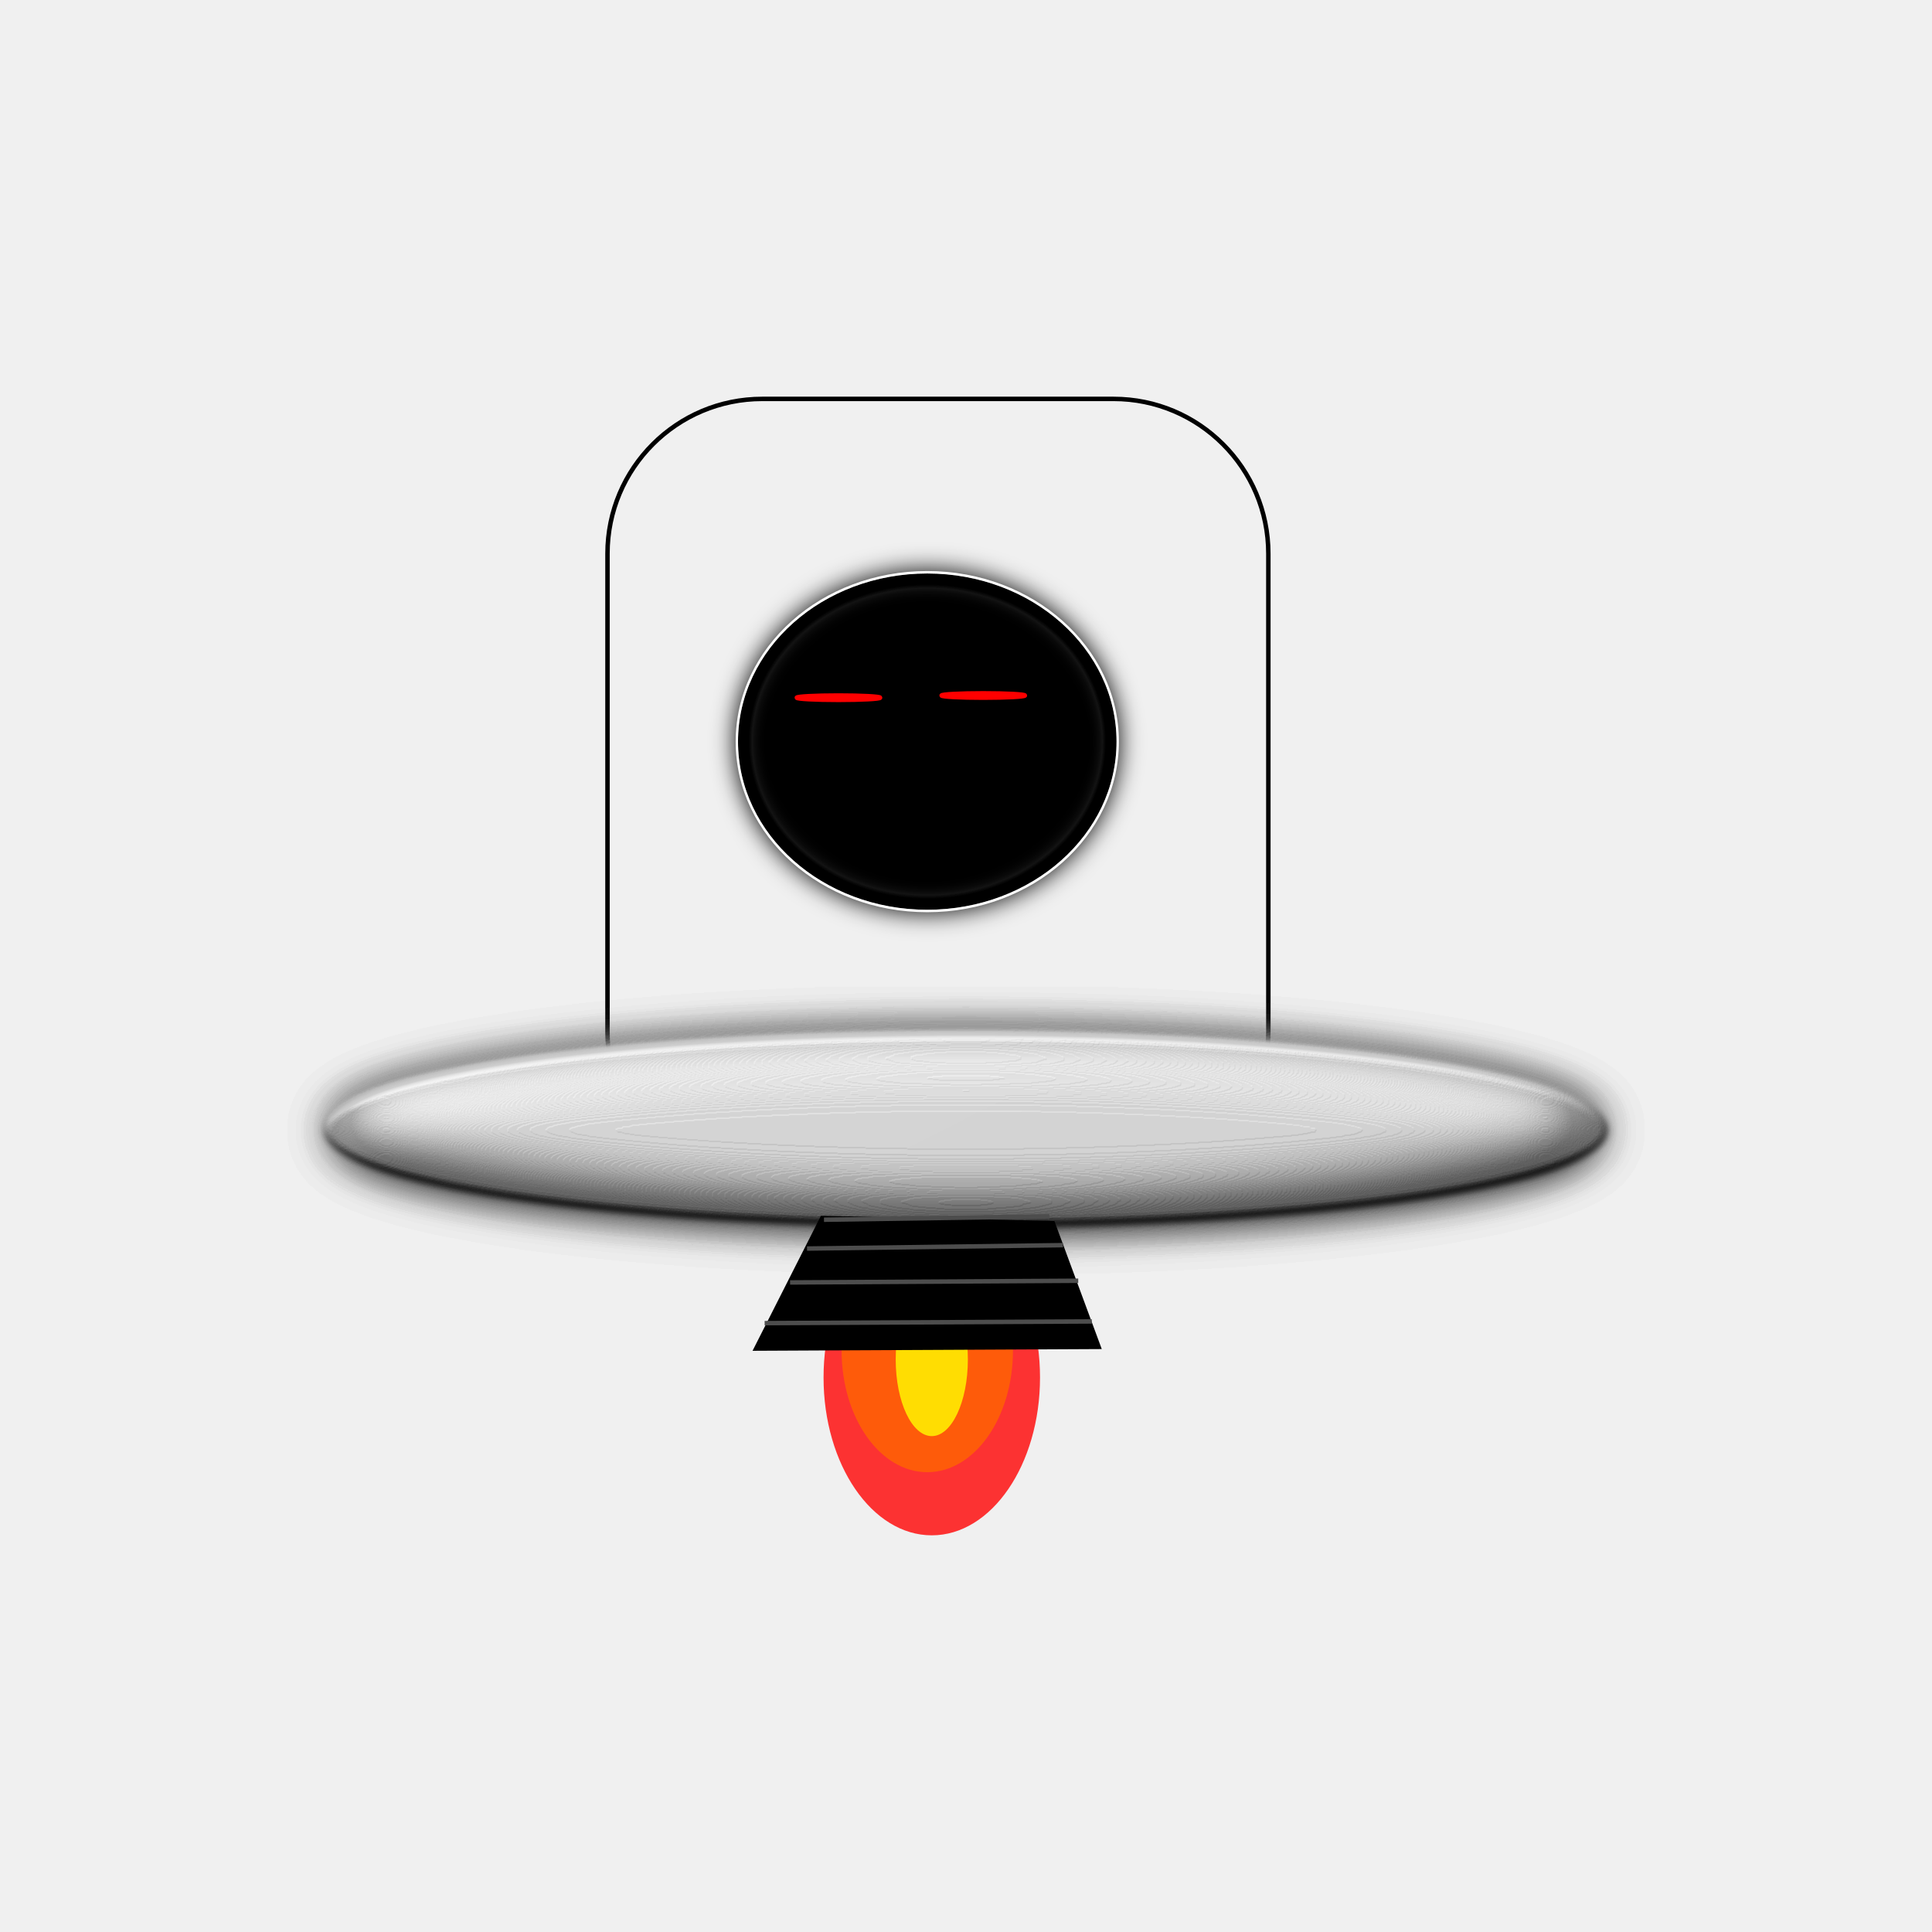
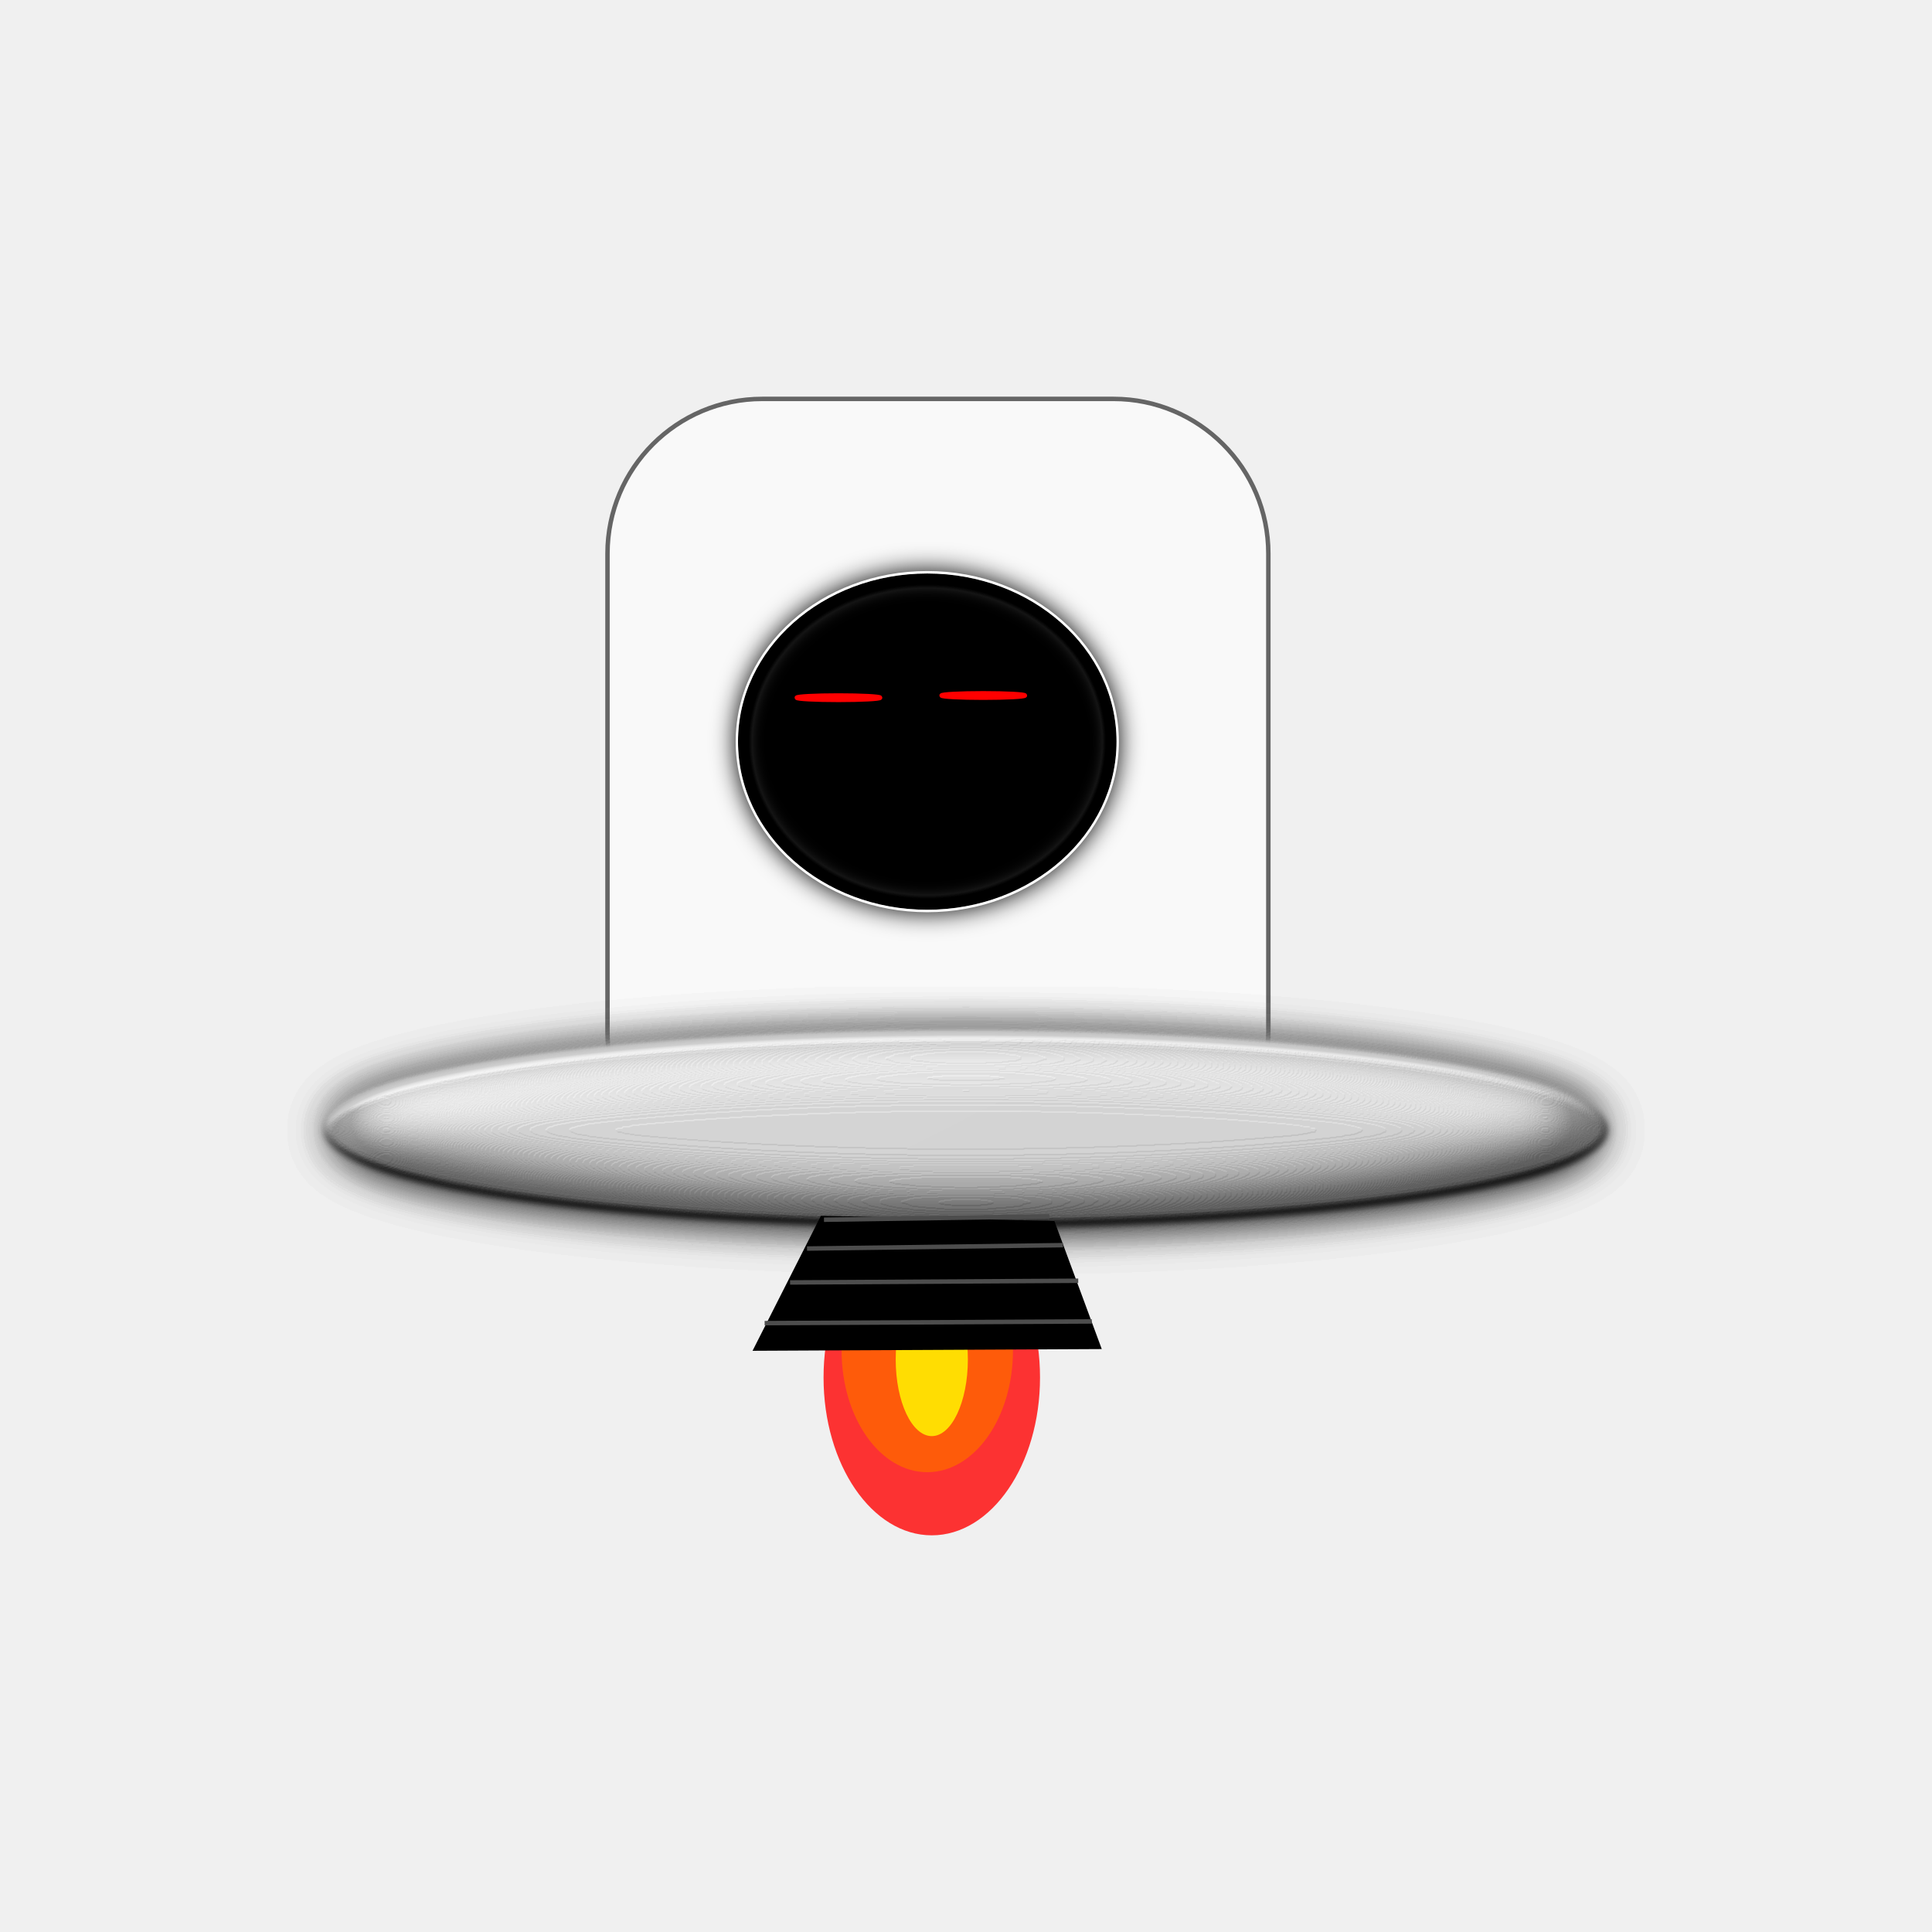
<svg xmlns="http://www.w3.org/2000/svg" width="434.34" height="434.34" id="svg2" version="1.1">
  <defs id="defs4">
    <filter id="filter3197" x="-0.25" y="-0.25" width="1.5" height="1.5" color-interpolation-filters="sRGB">
      <feGaussianBlur id="feGaussianBlur3199" stdDeviation="1" result="result1" />
      <feComposite id="feComposite3201" in2="result1" in="result1" result="result4" operator="in" />
      <feGaussianBlur id="feGaussianBlur3203" stdDeviation="7" result="result6" in="result4" />
      <feComposite id="feComposite3205" in2="result4" operator="over" in="result6" result="result8" />
      <feComposite id="feComposite3207" in2="result8" operator="in" result="fbSourceGraphic" in="result6" />
      <feSpecularLighting id="feSpecularLighting3209" specularExponent="45" specularConstant="2" surfaceScale="2.5" lighting-color="#ffffff" result="result1" in="fbSourceGraphic">
        <fePointLight id="fePointLight3211" z="20000" y="-10000" x="-5000" />
      </feSpecularLighting>
      <feComposite id="feComposite3213" in2="fbSourceGraphic" operator="in" result="result2" in="result1" />
      <feComposite id="feComposite3215" in2="result2" k3="1.5" k2="1.2" operator="arithmetic" result="result4" in="fbSourceGraphic" k1="0" k4="0" />
      <feComposite id="feComposite3217" in2="result4" operator="over" result="result9" />
      <feBlend id="feBlend3219" in2="result9" mode="screen" />
    </filter>
    <filter id="filter3342" height="1.5" width="1.5" y="-0.25" x="-0.25" color-interpolation-filters="sRGB">
      <feGaussianBlur id="feGaussianBlur3344" stdDeviation="5" in="SourceAlpha" result="result1" />
      <feComposite id="feComposite3346" in2="result1" operator="arithmetic" k2="3.2" k1="-1" k4="-2" result="result3" k3="0" />
      <feColorMatrix id="feColorMatrix3348" values="1 0 0 0 0 0 1 0 0 0 0 0 1 0 0 0 0 0 10 0 " result="result2" />
      <feComposite id="feComposite3350" in2="result2" result="fbSourceGraphic" in="SourceGraphic" operator="out" />
      <feBlend id="feBlend3352" in2="fbSourceGraphic" mode="multiply" in="result1" result="result91" />
      <feBlend id="feBlend3354" in2="result91" mode="screen" in="fbSourceGraphic" />
    </filter>
  </defs>
  <g id="layer1" transform="translate(-129.137,-267.2348)">
-     <g id="g3378" transform="translate(-0.0063304,-89.17739)">
-       <g id="g3325">
-         <path style="opacity:0.79;fill:#ff0000;stroke:none" id="path3323" d="m 358.898,690.423 c 0,18.478 -10.894,33.457 -24.332,33.457 -13.438,0 -24.332,-14.979 -24.332,-33.457 0,-18.478 10.894,-33.457 24.332,-33.457 13.438,0 24.332,14.979 24.332,33.457 z" transform="matrix(1,0,0,-1.060606,4.055345,1398.357)" />
-         <path style="opacity:0.79;fill:#ff6600;stroke:none" id="path3308" d="m 367.009,680.284 c 0,15.118 -8.624,27.374 -19.263,27.374 -10.639,0 -19.263,-12.256 -19.263,-27.374 0,-15.118 8.624,-27.374 19.263,-27.374 10.639,0 19.263,12.256 19.263,27.374 z" transform="translate(-10.13836,-20.27673)" />
-         <path style="opacity:0.79;fill:#ffff00;stroke:none" id="path3321" d="m 99.356,361.94 c 0,9.519 -3.631,17.235 -8.111,17.235 -4.479,0 -8.111,-7.716 -8.111,-17.235 0,-9.519 3.631,-17.235 8.111,-17.235 4.479,0 8.111,7.716 8.111,17.235 z" transform="translate(247.3761,300.0956)" />
-         <g id="g3310" transform="translate(2.0112299e-7,8.110691)">
-           <g id="g3221">
-             <rect style="fill:none;stroke:#000000" id="rect2987" width="148.571" height="177.143" x="265.714" y="437.979" ry="34.8" />
-             <path style="fill:#000000;stroke:#000000;filter:url(#filter3197)" id="path2985" d="m 488.571,605.219 c 0,11.835 -64.599,21.429 -144.286,21.429 -79.687,0 -144.286,-9.594 -144.286,-21.429 0,-11.835 64.599,-21.429 144.286,-21.429 79.687,0 144.286,9.594 144.286,21.429 z" transform="translate(2.027673,-2.857143)" />
-           </g>
-           <g id="g3301">
-             <path style="fill:#000000;stroke:#000000;stroke-width:1px;stroke-linecap:butt;stroke-linejoin:miter;stroke-opacity:1" d="m 299.141,651.475 14.862,-29.343 51.826,1.143 10.289,27.818 z" id="path3227" />
-             <path style="fill:none;stroke:#4d4d4d;stroke-width:1px;stroke-linecap:butt;stroke-linejoin:miter;stroke-opacity:1" d="m 301.046,645.759 73.547,-0.381" id="path3291" />
-             <path style="fill:none;stroke:#4d4d4d;stroke-width:1px;stroke-linecap:butt;stroke-linejoin:miter;stroke-opacity:1" d="m 306.762,636.613 64.782,-0.381" id="path3293" />
-             <path style="fill:none;stroke:#4d4d4d;stroke-width:1px;stroke-linecap:butt;stroke-linejoin:miter;stroke-opacity:1" d="M 310.573,628.992 368.115,628.23" id="path3295" />
-             <path style="fill:#008000;stroke:#4d4d4d;stroke-width:1px;stroke-linecap:butt;stroke-linejoin:miter;stroke-opacity:1" d="m 314.384,622.514 50.682,-0.762" id="path3299" />
-           </g>
-         </g>
+     <g id="g3294" transform="translate(2.021342,-20.23651)">
+       <path transform="matrix(1,0,0,-1.060606,2.027673,1329.416)" d="m 358.898,690.423 c 0,18.478 -10.894,33.457 -24.332,33.457 -13.438,0 -24.332,-14.979 -24.332,-33.457 0,-18.478 10.894,-33.457 24.332,-33.457 13.438,0 24.332,14.979 24.332,33.457 z" id="path3323" style="opacity:0.79;fill:#ff0000;stroke:none" />
+       <path transform="translate(-12.16604,-89.2176)" d="m 367.009,680.284 c 0,15.118 -8.624,27.374 -19.263,27.374 -10.639,0 -19.263,-12.256 -19.263,-27.374 0,-15.118 8.624,-27.374 19.263,-27.374 10.639,0 19.263,12.256 19.263,27.374 z" id="path3308" style="opacity:0.79;fill:#ff6600;stroke:none" />
+       <path transform="translate(245.3484,231.1547)" d="m 99.356,361.94 c 0,9.519 -3.631,17.235 -8.111,17.235 -4.479,0 -8.111,-7.716 -8.111,-17.235 0,-9.519 3.631,-17.235 8.111,-17.235 4.479,0 8.111,7.716 8.111,17.235 z" id="path3321" style="opacity:0.79;fill:#ffff00;stroke:none" />
+       <rect ry="34.8" y="377.149" x="263.687" height="177.143" width="148.571" id="rect2987" style="opacity:0.58;fill:#ffffff;stroke:#000000" />
+       <path transform="translate(2e-7,-63.68733)" d="m 488.571,605.219 c 0,11.835 -64.599,21.429 -144.286,21.429 -79.687,0 -144.286,-9.594 -144.286,-21.429 0,-11.835 64.599,-21.429 144.286,-21.429 79.687,0 144.286,9.594 144.286,21.429 z" id="path2985" style="fill:#000000;stroke:#000000;filter:url(#filter3197)" />
+       <g transform="translate(-2.027673,-60.83018)" id="g3301">
+         <path style="fill:#000000;stroke:#000000;stroke-width:1px;stroke-linecap:butt;stroke-linejoin:miter;stroke-opacity:1" d="m 299.141,651.475 14.862,-29.343 51.826,1.143 10.289,27.818 z" id="path3227" />
+         <path style="fill:none;stroke:#4d4d4d;stroke-width:1px;stroke-linecap:butt;stroke-linejoin:miter;stroke-opacity:1" d="m 301.046,645.759 73.547,-0.381" id="path3291" />
+         <path style="fill:none;stroke:#4d4d4d;stroke-width:1px;stroke-linecap:butt;stroke-linejoin:miter;stroke-opacity:1" d="m 306.762,636.613 64.782,-0.381" id="path3293" />
+         <path style="fill:none;stroke:#4d4d4d;stroke-width:1px;stroke-linecap:butt;stroke-linejoin:miter;stroke-opacity:1" d="M 310.573,628.992 368.115,628.23" id="path3295" />
+         <path style="fill:#008000;stroke:#4d4d4d;stroke-width:1px;stroke-linecap:butt;stroke-linejoin:miter;stroke-opacity:1" d="m 314.384,622.514 50.682,-0.762" id="path3299" />
      </g>
-       <path transform="matrix(0.5278609,0,0,0.5523262,55.04062,449.2237)" d="m 616.413,133.826 c 0,38.075 -36.313,68.941 -81.107,68.941 -44.794,0 -81.107,-30.866 -81.107,-68.941 0,-38.075 36.313,-68.941 81.107,-68.941 44.794,0 81.107,30.866 81.107,68.941 z" id="path3340" style="fill:#000000;stroke:#ffffff;filter:url(#filter3342)" />
-       <path d="m 327.01,513.264 c 0,0.272 -4.196,0.493 -9.371,0.493 -5.176,0 -9.371,-0.221 -9.371,-0.493 0,-0.272 4.196,-0.493 9.371,-0.493 5.176,0 9.371,0.221 9.371,0.493 z" id="path3358" style="fill:#ff0000;stroke:#ff0000" />
-       <path d="m 327.01,513.264 c 0,0.272 -4.196,0.493 -9.371,0.493 -5.176,0 -9.371,-0.221 -9.371,-0.493 0,-0.272 4.196,-0.493 9.371,-0.493 5.176,0 9.371,0.221 9.371,0.493 z" id="path3358-2" style="fill:#ff0000;stroke:#ff0000" transform="translate(32.55304,-0.493215)" />
+       <path transform="matrix(0.5278609,0,0,0.5523262,53.01295,380.2829)" d="m 616.413,133.826 c 0,38.075 -36.313,68.941 -81.107,68.941 -44.794,0 -81.107,-30.866 -81.107,-68.941 0,-38.075 36.313,-68.941 81.107,-68.941 44.794,0 81.107,30.866 81.107,68.941 z" id="path3340" style="fill:#000000;stroke:#ffffff;filter:url(#filter3342)" />
+       <path transform="translate(-2.027673,-68.94088)" d="m 327.01,513.264 c 0,0.272 -4.196,0.493 -9.371,0.493 -5.176,0 -9.371,-0.221 -9.371,-0.493 0,-0.272 4.196,-0.493 9.371,-0.493 5.176,0 9.371,0.221 9.371,0.493 z" id="path3358" style="fill:#ff0000;stroke:#ff0000" />
+       <path d="m 327.01,513.264 c 0,0.272 -4.196,0.493 -9.371,0.493 -5.176,0 -9.371,-0.221 -9.371,-0.493 0,-0.272 4.196,-0.493 9.371,-0.493 5.176,0 9.371,0.221 9.371,0.493 z" id="path3358-2" style="fill:#ff0000;stroke:#ff0000" transform="translate(30.52537,-69.43409)" />
    </g>
  </g>
</svg>
